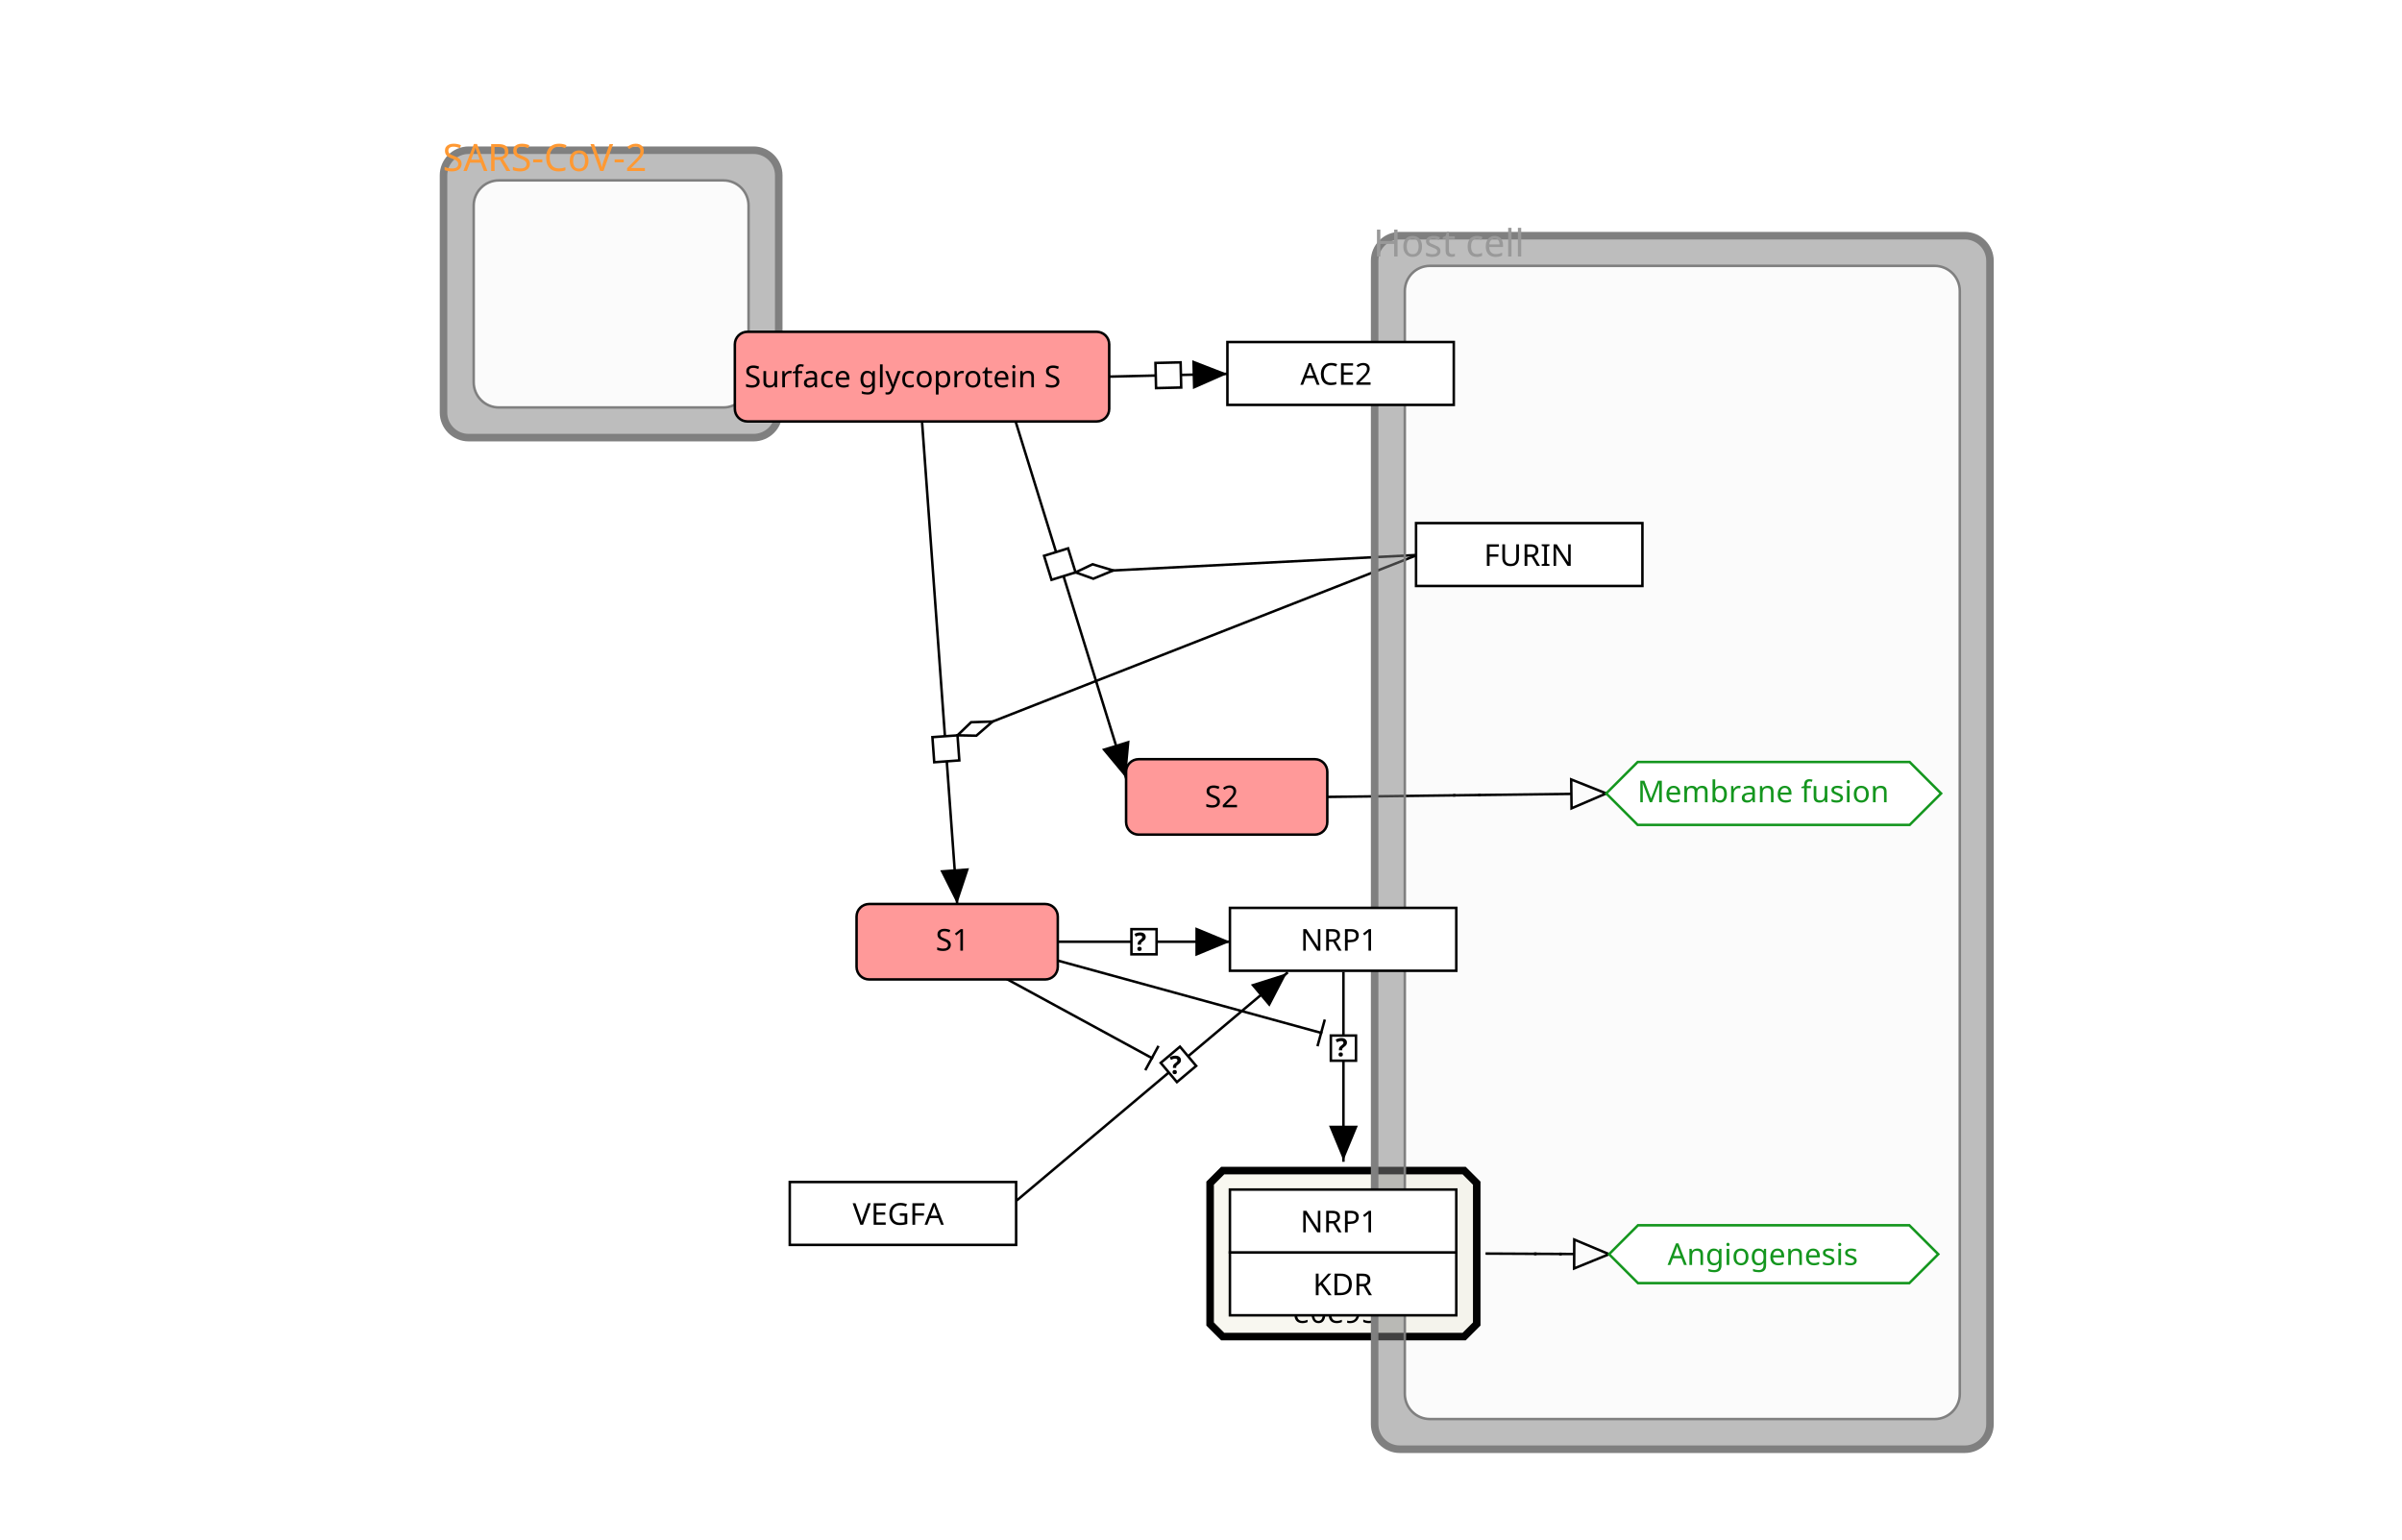
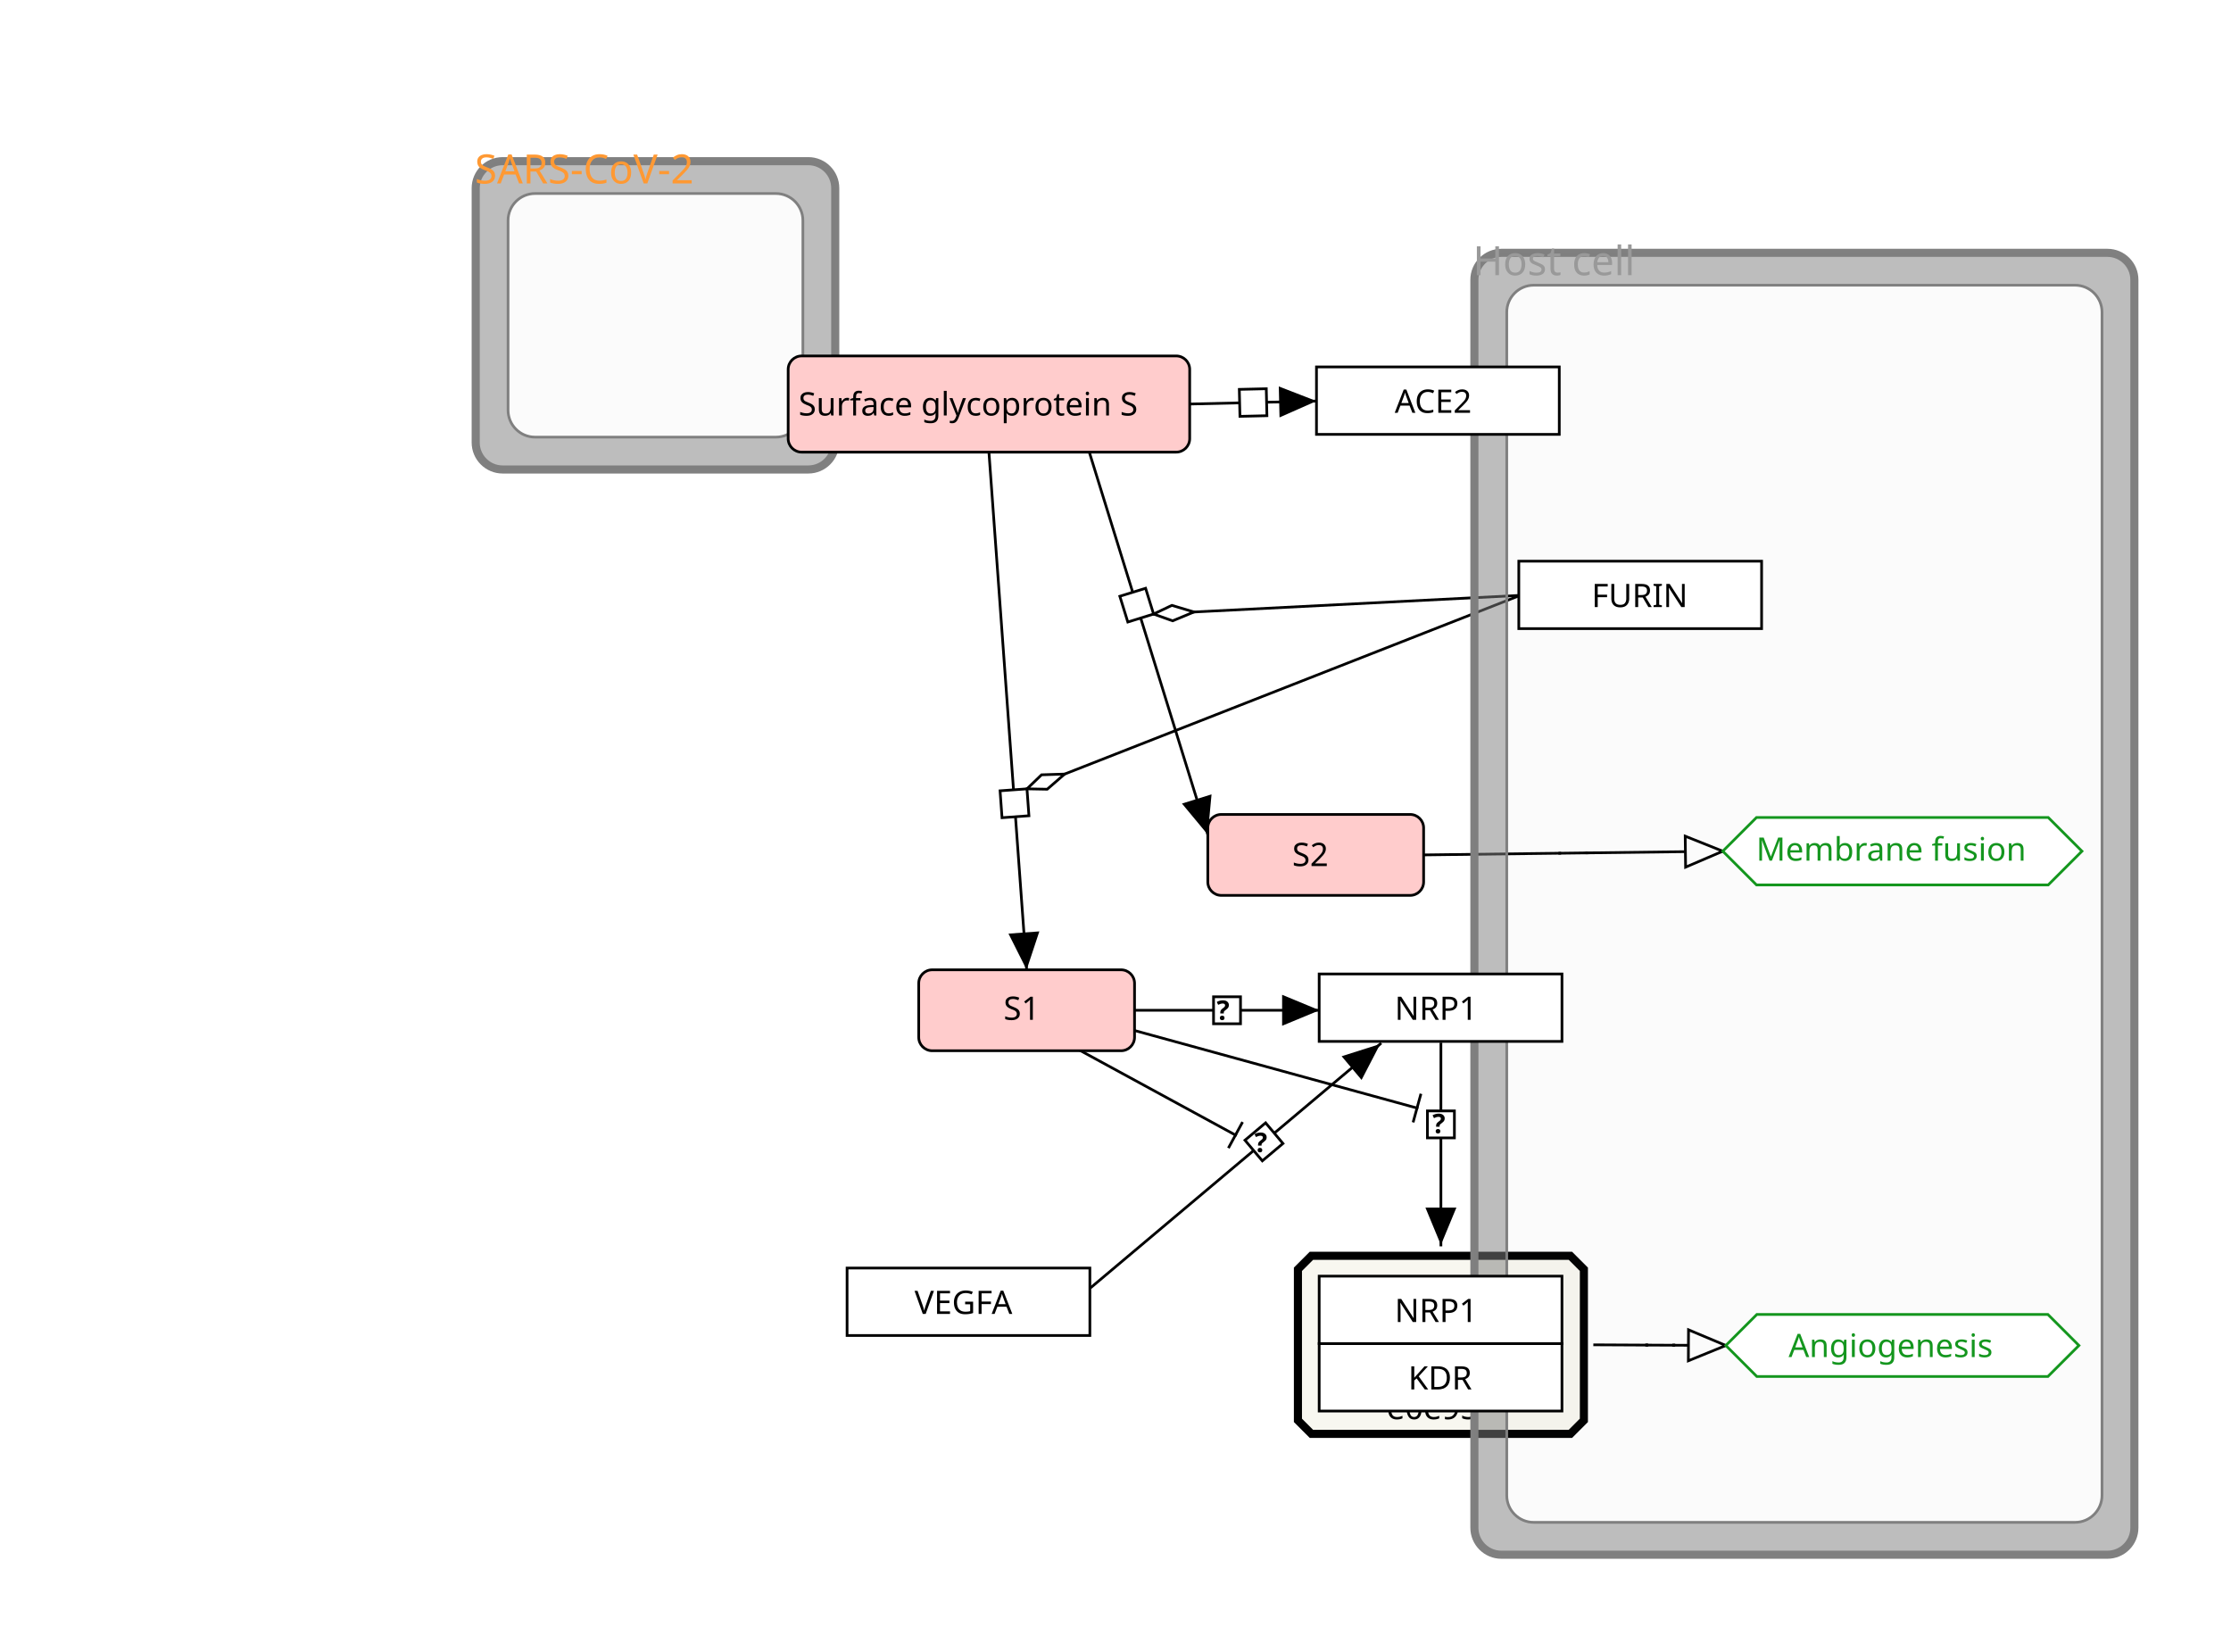
- <svg xmlns="http://www.w3.org/2000/svg" fill-opacity="1" color-rendering="auto" color-interpolation="auto" text-rendering="auto" stroke="black" stroke-linecap="square" stroke-miterlimit="10" shape-rendering="auto" stroke-opacity="1" fill="black" stroke-dasharray="none" font-weight="normal" stroke-width="1" viewBox="0 0 955 612" font-family="'Dialog'" font-style="normal" stroke-linejoin="miter" font-size="12px" stroke-dashoffset="0" image-rendering="auto">
+ <svg xmlns="http://www.w3.org/2000/svg" fill-opacity="1" color-rendering="auto" color-interpolation="auto" text-rendering="auto" stroke="black" stroke-linecap="square" stroke-miterlimit="10" shape-rendering="auto" stroke-opacity="1" fill="black" stroke-dasharray="none" font-weight="normal" stroke-width="1" viewBox="0 0 827 612" font-family="'Dialog'" font-style="normal" stroke-linejoin="miter" font-size="12px" stroke-dashoffset="0" image-rendering="auto">
  <defs id="genericDefs" />
  <g />
  <defs id="genericDefs" />
  <g>
    <g fill="white" text-rendering="geometricPrecision" color-interpolation="linearRGB" color-rendering="optimizeQuality" stroke="white" image-rendering="optimizeQuality">
-       <rect x="-1" width="957" height="614" y="-1" stroke="none" />
-       <path fill="none" d="M403.791 167.58 L419.882 219.521" stroke="black" />
-       <path fill="none" d="M422.841 229.073 L447.717 309.373" stroke="black" />
-       <path fill="black" d="M438.133 297.834 L447.717 309.373 L449.1 294.437 Z" stroke="none" />
-       <path fill="none" d="M563.477 220.673 L427.617 227.594" stroke="black" />
+       <rect x="-1" width="829" height="614" y="-1" stroke="none" />
+       <path fill="none" d="M591.125 498.457 L610.431 498.554" stroke="black" />
+       <path fill="none" d="M620.431 498.604 L639.737 498.7" stroke="black" />
+       <path d="M639.737 498.7 L625.851 504.371 L625.908 492.891 Z" stroke="none" />
+       <path fill="none" d="M639.737 498.7 L625.851 504.371 L625.908 492.891 Z" stroke="black" />
+       <path fill="none" d="M610.431 498.554 L610.431 498.554" stroke="black" />
+       <path fill="none" d="M620.431 498.604 L620.431 498.604" stroke="black" />
+       <line y2="498.554" fill="none" x1="620.431" x2="610.431" stroke="black" y1="498.604" />
+       <path fill="none" d="M420.558 374.457 L449.841 374.457" stroke="black" />
+       <path fill="none" d="M459.841 374.457 L489.125 374.457" stroke="black" />
+       <path fill="black" d="M475.267 380.198 L489.125 374.457 L475.267 368.717 Z" stroke="none" />
+       <rect x="449.841" width="10" height="10" y="369.457" stroke="none" />
+       <rect fill="none" x="449.841" width="10" height="10" y="369.457" stroke="black" />
+     </g>
+     <g font-size="10px" text-rendering="geometricPrecision" image-rendering="optimizeQuality" color-rendering="optimizeQuality" font-family="sans-serif" color-interpolation="linearRGB" font-weight="bold">
+       <text x="451" xml:space="preserve" y="378" stroke="none">?</text>
+       <path fill="none" d="M366.581 167.58 L375.698 292.747" />
+       <path fill="none" d="M376.425 302.721 L380.558 359.457" />
+       <path d="M373.826 346.053 L380.558 359.457 L385.276 345.219 Z" stroke="none" />
+       <path fill="none" d="M563.477 220.673 L380.685 292.384" />
+     </g>
+     <g fill="white" text-rendering="geometricPrecision" color-interpolation="linearRGB" color-rendering="optimizeQuality" stroke="white" image-rendering="optimizeQuality">
+       <path d="M380.685 292.384 L386.087 287.181 L394.649 286.906 L388.184 292.525 Z" stroke="none" />
+       <path fill="none" d="M380.685 292.384 L386.087 287.181 L394.649 286.906 L388.184 292.525 Z" stroke="black" />
+       <rect x="371.062" width="10" height="10" y="292.734" transform="translate(376.0616,297.7337) rotate(85.834) translate(-376.0616,-297.7337)" stroke="none" />
+       <rect x="371.062" y="292.734" transform="translate(376.0616,297.7337) rotate(85.834) translate(-376.0616,-297.7337)" fill="none" width="10" height="10" stroke="black" />
+     </g>
+     <g font-size="10px" text-rendering="geometricPrecision" image-rendering="optimizeQuality" color-rendering="optimizeQuality" font-family="sans-serif" color-interpolation="linearRGB" font-weight="bold">
+       <text x="376" xml:space="preserve" y="301" stroke="none" />
+     </g>
+     <g fill="rgb(248,247,240)" text-rendering="geometricPrecision" color-interpolation="linearRGB" color-rendering="optimizeQuality" stroke="rgb(248,247,240)" image-rendering="optimizeQuality">
+       <path d="M486.125 465.457 L582.125 465.457 L587.125 470.457 L587.125 526.457 L582.125 531.457 L486.125 531.457 L481.125 526.457 L481.125 470.457 Z" stroke="none" fill-rule="evenodd" />
+       <path fill="none" d="M486.125 465.457 L582.125 465.457 L587.125 470.457 L587.125 526.457 L582.125 531.457 L486.125 531.457 L481.125 526.457 L481.125 470.457 Z" stroke-width="3" fill-rule="evenodd" stroke="black" />
+       <text fill="black" x="514" xml:space="preserve" y="526" font-family="sans-serif" stroke="none">e0e95</text>
+       <path fill="none" d="M527.717 316.873 L578.165 316.247" stroke="black" />
+       <path fill="none" d="M588.165 316.123 L638.612 315.496" stroke="black" />
+       <path fill="white" d="M638.612 315.496 L624.827 321.408 L624.684 309.928 Z" stroke="none" />
+       <path fill="none" d="M638.612 315.496 L624.827 321.408 L624.684 309.928 Z" stroke="black" />
+       <line y2="316.247" fill="none" x1="588.165" x2="578.165" stroke="black" y1="316.123" />
+       <path fill="none" d="M441 149.754 L459.513 149.32" stroke="black" />
+       <path fill="none" d="M469.51 149.085 L488.022 148.651" stroke="black" />
+       <path fill="black" d="M474.303 154.715 L488.022 148.651 L474.034 143.237 Z" stroke="none" />
+       <rect x="459.511" y="144.202" transform="translate(464.5112,149.2025) rotate(-1.3431) translate(-464.5112,-149.2025)" fill="white" width="10" height="10" stroke="none" />
+       <rect x="459.511" y="144.202" transform="translate(464.5112,149.2025) rotate(-1.3431) translate(-464.5112,-149.2025)" fill="none" width="10" height="10" stroke="black" />
+     </g>
+     <g font-size="10px" text-rendering="geometricPrecision" image-rendering="optimizeQuality" color-rendering="optimizeQuality" font-family="sans-serif" color-interpolation="linearRGB" font-weight="bold">
+       <text x="464" xml:space="preserve" y="153" stroke="none" />
+       <path fill="none" d="M403.791 167.58 L419.882 219.521" />
+       <path fill="none" d="M422.841 229.073 L447.717 309.373" />
+       <path d="M438.133 297.834 L447.717 309.373 L449.1 294.437 Z" stroke="none" />
+       <path fill="none" d="M563.477 220.673 L427.617 227.594" />
+     </g>
+     <g fill="white" text-rendering="geometricPrecision" color-interpolation="linearRGB" color-rendering="optimizeQuality" stroke="white" image-rendering="optimizeQuality">
      <path d="M427.617 227.594 L434.391 224.375 L442.598 226.831 L434.683 230.107 Z" stroke="none" />
      <path fill="none" d="M427.617 227.594 L434.391 224.375 L442.598 226.831 L434.683 230.107 Z" stroke="black" />
      <path fill="none" d="M419.882 219.521 L419.882 219.521" stroke="black" />
      <path fill="none" d="M422.841 229.073 L422.841 229.073" stroke="black" />
      <rect x="416.361" width="10" height="10" y="219.297" transform="translate(421.3614,224.2972) rotate(72.7872) translate(-421.3614,-224.2972)" stroke="none" />
      <rect x="416.361" y="219.297" transform="translate(421.3614,224.2972) rotate(72.7872) translate(-421.3614,-224.2972)" fill="none" width="10" height="10" stroke="black" />
    </g>
    <g font-size="10px" text-rendering="geometricPrecision" image-rendering="optimizeQuality" color-rendering="optimizeQuality" font-family="sans-serif" color-interpolation="linearRGB" font-weight="bold">
      <text x="421" xml:space="preserve" y="228" stroke="none" />
-       <path fill="none" d="M527.717 316.873 L578.165 316.247" />
-       <path fill="none" d="M588.165 316.123 L638.612 315.496" />
-     </g>
-     <g fill="white" text-rendering="geometricPrecision" color-interpolation="linearRGB" color-rendering="optimizeQuality" stroke="white" image-rendering="optimizeQuality">
-       <path d="M638.612 315.496 L624.827 321.408 L624.684 309.928 Z" stroke="none" />
-       <path fill="none" d="M638.612 315.496 L624.827 321.408 L624.684 309.928 Z" stroke="black" />
-       <line y2="316.247" fill="none" x1="588.165" x2="578.165" stroke="black" y1="316.123" />
-       <path fill="rgb(248,247,240)" d="M486.125 465.457 L582.125 465.457 L587.125 470.457 L587.125 526.457 L582.125 531.457 L486.125 531.457 L481.125 526.457 L481.125 470.457 Z" fill-rule="evenodd" stroke="none" />
-       <path fill="none" d="M486.125 465.457 L582.125 465.457 L587.125 470.457 L587.125 526.457 L582.125 531.457 L486.125 531.457 L481.125 526.457 L481.125 470.457 Z" stroke-width="3" fill-rule="evenodd" stroke="black" />
-       <text fill="black" x="514" xml:space="preserve" y="526" font-family="sans-serif" stroke="none">e0e95</text>
-       <path fill="none" d="M591.125 498.457 L610.431 498.554" stroke="black" />
-       <path fill="none" d="M620.431 498.604 L639.737 498.7" stroke="black" />
-       <path d="M639.737 498.7 L625.851 504.371 L625.908 492.891 Z" stroke="none" />
-       <path fill="none" d="M639.737 498.7 L625.851 504.371 L625.908 492.891 Z" stroke="black" />
-       <path fill="none" d="M610.431 498.554 L610.431 498.554" stroke="black" />
-       <path fill="none" d="M620.431 498.604 L620.431 498.604" stroke="black" />
-       <line y2="498.554" fill="none" x1="620.431" x2="610.431" stroke="black" y1="498.604" />
-       <path fill="none" d="M366.581 167.58 L375.698 292.747" stroke="black" />
-       <path fill="none" d="M376.425 302.721 L380.558 359.457" stroke="black" />
-       <path fill="black" d="M373.826 346.053 L380.558 359.457 L385.276 345.219 Z" stroke="none" />
-       <path fill="none" d="M563.477 220.673 L380.685 292.384" stroke="black" />
-       <path d="M380.685 292.384 L386.087 287.181 L394.649 286.906 L388.184 292.525 Z" stroke="none" />
-       <path fill="none" d="M380.685 292.384 L386.087 287.181 L394.649 286.906 L388.184 292.525 Z" stroke="black" />
-       <rect x="371.062" width="10" height="10" y="292.734" transform="translate(376.0616,297.7337) rotate(85.834) translate(-376.0616,-297.7337)" stroke="none" />
-       <rect x="371.062" y="292.734" transform="translate(376.0616,297.7337) rotate(85.834) translate(-376.0616,-297.7337)" fill="none" width="10" height="10" stroke="black" />
-     </g>
-     <g font-size="10px" text-rendering="geometricPrecision" image-rendering="optimizeQuality" color-rendering="optimizeQuality" font-family="sans-serif" color-interpolation="linearRGB" font-weight="bold">
-       <text x="376" xml:space="preserve" y="301" stroke="none" />
      <path fill="none" d="M404.57 477.064 L464.709 426.446" />
      <path fill="none" d="M472.36 420.007 L511.625 386.957" />
      <path d="M504.719 400.273 L511.625 386.957 L497.326 391.49 Z" stroke="none" />
      <path fill="none" d="M400.558 389.457 L457.976 420.709" />
      <line y2="416.317" fill="none" x1="455.586" x2="460.366" y1="425.1" />
    </g>
    <g transform="translate(468.5345,423.2263) rotate(-40.0869) translate(-468.5345,-423.2263)" fill="white" text-rendering="geometricPrecision" color-rendering="optimizeQuality" image-rendering="optimizeQuality" color-interpolation="linearRGB" stroke="white">
      <rect x="463.534" width="10" height="10" y="418.226" stroke="none" />
      <rect fill="none" x="463.534" width="10" height="10" y="418.226" stroke="black" />
    </g>
    <g font-size="10px" text-rendering="geometricPrecision" image-rendering="optimizeQuality" color-rendering="optimizeQuality" font-family="sans-serif" color-interpolation="linearRGB" font-weight="bold">
      <text x="465" xml:space="preserve" y="427" stroke="none">?</text>
-       <path fill="none" d="M420.558 374.457 L449.841 374.457" />
-       <path fill="none" d="M459.841 374.457 L489.125 374.457" />
-       <path d="M475.267 380.198 L489.125 374.457 L475.267 368.717 Z" stroke="none" />
-     </g>
-     <g fill="white" text-rendering="geometricPrecision" color-interpolation="linearRGB" color-rendering="optimizeQuality" stroke="white" image-rendering="optimizeQuality">
-       <rect x="449.841" width="10" height="10" y="369.457" stroke="none" />
-       <rect fill="none" x="449.841" width="10" height="10" y="369.457" stroke="black" />
-     </g>
-     <g font-size="10px" text-rendering="geometricPrecision" image-rendering="optimizeQuality" color-rendering="optimizeQuality" font-family="sans-serif" color-interpolation="linearRGB" font-weight="bold">
-       <text x="451" xml:space="preserve" y="378" stroke="none">?</text>
-       <path fill="none" d="M441 149.754 L459.513 149.32" />
-       <path fill="none" d="M469.51 149.085 L488.022 148.651" />
-       <path d="M474.303 154.715 L488.022 148.651 L474.034 143.237 Z" stroke="none" />
-     </g>
-     <g transform="translate(464.5112,149.2025) rotate(-1.3431) translate(-464.5112,-149.2025)" fill="white" text-rendering="geometricPrecision" color-rendering="optimizeQuality" image-rendering="optimizeQuality" color-interpolation="linearRGB" stroke="white">
-       <rect x="459.511" width="10" height="10" y="144.202" stroke="none" />
-       <rect fill="none" x="459.511" width="10" height="10" y="144.202" stroke="black" />
-     </g>
-     <g font-size="10px" text-rendering="geometricPrecision" image-rendering="optimizeQuality" color-rendering="optimizeQuality" font-family="sans-serif" color-interpolation="linearRGB" font-weight="bold">
-       <text x="464" xml:space="preserve" y="153" stroke="none" />
      <path fill="none" d="M534.125 386.957 L534.125 411.757" />
      <path fill="none" d="M534.125 421.757 L534.125 461.457" />
      <path d="M528.385 447.599 L534.125 461.457 L539.865 447.599 Z" stroke="none" />
      <path fill="none" d="M420.558 381.957 L525.268 410.699" />
      <line y2="405.877" fill="none" x1="523.944" x2="526.591" y1="415.52" />
    </g>
    <g transform="translate(534.125,416.7575) rotate(90) translate(-534.125,-416.7575)" fill="white" text-rendering="geometricPrecision" color-rendering="optimizeQuality" image-rendering="optimizeQuality" color-interpolation="linearRGB" stroke="white">
      <rect x="529.125" width="10" height="10" y="411.757" stroke="none" />
      <rect fill="none" x="529.125" width="10" height="10" y="411.757" stroke="black" />
    </g>
    <g font-size="10px" text-rendering="geometricPrecision" image-rendering="optimizeQuality" color-rendering="optimizeQuality" font-family="sans-serif" color-interpolation="linearRGB" font-weight="bold">
      <text x="531" xml:space="preserve" y="420" stroke="none">?</text>
    </g>
    <g fill-opacity="0.031" fill="rgb(128,128,128)" text-rendering="geometricPrecision" color-rendering="optimizeQuality" image-rendering="optimizeQuality" stroke="rgb(128,128,128)" color-interpolation="linearRGB" stroke-opacity="0.031">
+       <rect x="546.535" y="93.713" width="244.648" rx="10" ry="10" height="482.54" stroke="none" />
+     </g>
+     <g fill="gray" text-rendering="geometricPrecision" color-rendering="optimizeQuality" image-rendering="optimizeQuality" stroke="gray" color-interpolation="linearRGB" stroke-width="3">
+       <rect x="546.535" y="93.713" fill="none" width="244.648" rx="10" ry="10" height="482.54" />
+       <rect x="558.535" y="105.713" fill="none" width="220.648" rx="10" ry="10" height="458.54" stroke-width="1" />
+     </g>
+     <g fill-opacity="0.498" fill="rgb(128,128,128)" text-rendering="geometricPrecision" color-rendering="optimizeQuality" image-rendering="optimizeQuality" stroke="rgb(128,128,128)" color-interpolation="linearRGB" stroke-opacity="0.498">
+       <path d="M769.183 105.713 C774.706 105.713 779.183 110.19 779.183 115.713 L779.183 554.253 C779.183 559.775 774.706 564.253 769.183 564.253 L568.535 564.253 C563.012 564.253 558.535 559.775 558.535 554.253 L558.535 115.713 C558.535 110.19 563.012 105.713 568.535 105.713 ZM556.535 93.713 C551.012 93.713 546.535 98.19 546.535 103.713 L546.535 566.253 C546.535 571.775 551.012 576.253 556.535 576.253 L781.183 576.253 C786.706 576.253 791.183 571.775 791.183 566.253 L791.183 103.713 C791.183 98.19 786.706 93.713 781.183 93.713 Z" stroke="none" />
+     </g>
+     <g font-size="15px" fill="rgb(153,153,153)" text-rendering="geometricPrecision" image-rendering="optimizeQuality" color-rendering="optimizeQuality" font-family="sans-serif" stroke="rgb(153,153,153)" color-interpolation="linearRGB">
+       <text x="546" xml:space="preserve" y="102" stroke="none">Host cell</text>
+     </g>
+     <g fill-opacity="0.031" fill="rgb(128,128,128)" text-rendering="geometricPrecision" color-rendering="optimizeQuality" image-rendering="optimizeQuality" stroke="rgb(128,128,128)" color-interpolation="linearRGB" stroke-opacity="0.031">
      <rect x="176.334" y="59.733" width="133.281" rx="10" ry="10" height="114.281" stroke="none" />
    </g>
    <g fill="gray" text-rendering="geometricPrecision" color-rendering="optimizeQuality" image-rendering="optimizeQuality" stroke="gray" color-interpolation="linearRGB" stroke-width="3">
      <rect x="176.334" y="59.733" fill="none" width="133.281" rx="10" ry="10" height="114.281" />
      <rect x="188.334" y="71.733" fill="none" width="109.281" rx="10" ry="10" height="90.281" stroke-width="1" />
    </g>
    <g fill-opacity="0.498" fill="rgb(128,128,128)" text-rendering="geometricPrecision" color-rendering="optimizeQuality" image-rendering="optimizeQuality" stroke="rgb(128,128,128)" color-interpolation="linearRGB" stroke-opacity="0.498">
      <path d="M287.615 71.733 C293.138 71.733 297.615 76.21 297.615 81.733 L297.615 152.014 C297.615 157.537 293.138 162.014 287.615 162.014 L198.334 162.014 C192.811 162.014 188.334 157.537 188.334 152.014 L188.334 81.733 C188.334 76.21 192.811 71.733 198.334 71.733 ZM186.334 59.733 C180.811 59.733 176.334 64.21 176.334 69.733 L176.334 164.014 C176.334 169.537 180.811 174.014 186.334 174.014 L299.615 174.014 C305.138 174.014 309.615 169.537 309.615 164.014 L309.615 69.733 C309.615 64.21 305.138 59.733 299.615 59.733 Z" stroke="none" />
    </g>
    <g font-size="15px" fill="rgb(255,153,51)" text-rendering="geometricPrecision" image-rendering="optimizeQuality" color-rendering="optimizeQuality" font-family="sans-serif" stroke="rgb(255,153,51)" color-interpolation="linearRGB">
      <text x="176" xml:space="preserve" y="68" stroke="none">SARS-CoV-2</text>
    </g>
-     <g fill-opacity="0.031" fill="rgb(128,128,128)" text-rendering="geometricPrecision" color-rendering="optimizeQuality" image-rendering="optimizeQuality" stroke="rgb(128,128,128)" color-interpolation="linearRGB" stroke-opacity="0.031">
-       <rect x="546.535" y="93.713" width="244.648" rx="10" ry="10" height="482.54" stroke="none" />
-     </g>
-     <g fill="gray" text-rendering="geometricPrecision" color-rendering="optimizeQuality" image-rendering="optimizeQuality" stroke="gray" color-interpolation="linearRGB" stroke-width="3">
-       <rect x="546.535" y="93.713" fill="none" width="244.648" rx="10" ry="10" height="482.54" />
-       <rect x="558.535" y="105.713" fill="none" width="220.648" rx="10" ry="10" height="458.54" stroke-width="1" />
-     </g>
-     <g fill-opacity="0.498" fill="rgb(128,128,128)" text-rendering="geometricPrecision" color-rendering="optimizeQuality" image-rendering="optimizeQuality" stroke="rgb(128,128,128)" color-interpolation="linearRGB" stroke-opacity="0.498">
-       <path d="M769.183 105.713 C774.706 105.713 779.183 110.19 779.183 115.713 L779.183 554.253 C779.183 559.775 774.706 564.253 769.183 564.253 L568.535 564.253 C563.012 564.253 558.535 559.775 558.535 554.253 L558.535 115.713 C558.535 110.19 563.012 105.713 568.535 105.713 ZM556.535 93.713 C551.012 93.713 546.535 98.19 546.535 103.713 L546.535 566.253 C546.535 571.775 551.012 576.253 556.535 576.253 L781.183 576.253 C786.706 576.253 791.183 571.775 791.183 566.253 L791.183 103.713 C791.183 98.19 786.706 93.713 781.183 93.713 Z" stroke="none" />
-     </g>
-     <g font-size="15px" fill="rgb(153,153,153)" text-rendering="geometricPrecision" image-rendering="optimizeQuality" color-rendering="optimizeQuality" font-family="sans-serif" stroke="rgb(153,153,153)" color-interpolation="linearRGB">
-       <text x="546" xml:space="preserve" y="102" stroke="none">Host cell</text>
-     </g>
    <g fill="white" text-rendering="geometricPrecision" color-interpolation="linearRGB" color-rendering="optimizeQuality" stroke="white" image-rendering="optimizeQuality">
-       <rect x="489" width="90" height="25" y="498" stroke="none" />
-       <rect fill="none" x="489" width="90" height="25" y="498" stroke="black" />
-       <text fill="black" x="522" xml:space="preserve" y="515" font-family="sans-serif" stroke="none">KDR</text>
-       <rect x="340.558" y="359.457" fill="rgb(255,153,153)" width="80" rx="5" ry="5" height="30" stroke="none" />
+       <rect x="314" width="90" height="25" y="470" stroke="none" />
+       <rect fill="none" x="314" width="90" height="25" y="470" stroke="black" />
+       <text fill="black" x="339" xml:space="preserve" y="487" font-family="sans-serif" stroke="none">VEGFA</text>
+       <rect x="563" width="90" height="25" y="208" stroke="none" />
+       <rect fill="none" x="563" width="90" height="25" y="208" stroke="black" />
+       <text fill="black" x="590" xml:space="preserve" y="225" font-family="sans-serif" stroke="none">FURIN</text>
+       <path d="M639.737 498.7 L651.237 487.2 L759.125 487.2 L770.625 498.7 L759.125 510.2 L651.237 510.2 Z" stroke="none" fill-rule="evenodd" />
+       <path fill="none" d="M639.737 498.7 L651.237 487.2 L759.125 487.2 L770.625 498.7 L759.125 510.2 L651.237 510.2 Z" fill-rule="evenodd" stroke="rgb(20,150,30)" />
+       <text fill="rgb(20,150,30)" x="663" xml:space="preserve" y="503" font-family="sans-serif" stroke="none">Angiogenesis</text>
+       <rect x="340.558" y="359.457" fill="rgb(255,204,204)" width="80" rx="5" ry="5" height="30" stroke="none" />
      <rect x="340.558" y="359.457" fill="none" width="80" rx="5" ry="5" height="30" stroke="black" />
      <text fill="black" x="372" xml:space="preserve" y="378" font-family="sans-serif" stroke="none">S1</text>
      <rect x="489" width="90" height="25" y="361" stroke="none" />
      <rect fill="none" x="489" width="90" height="25" y="361" stroke="black" />
      <text fill="black" x="517" xml:space="preserve" y="378" font-family="sans-serif" stroke="none">NRP1</text>
-       <rect x="292.163" y="131.928" fill="rgb(255,153,153)" width="148.838" rx="5" ry="5" height="35.653" stroke="none" />
+       <rect x="292.163" y="131.928" fill="rgb(255,204,204)" width="148.838" rx="5" ry="5" height="35.653" stroke="none" />
      <rect x="292.163" y="131.928" fill="none" width="148.838" rx="5" ry="5" height="35.653" stroke="black" />
      <text fill="black" x="296" xml:space="preserve" y="154" font-family="sans-serif" stroke="none">Surface glycoprotein S</text>
+       <rect x="489" width="90" height="25" y="498" stroke="none" />
+       <rect fill="none" x="489" width="90" height="25" y="498" stroke="black" />
+       <text fill="black" x="522" xml:space="preserve" y="515" font-family="sans-serif" stroke="none">KDR</text>
+       <rect x="447.717" y="301.873" fill="rgb(255,204,204)" width="80" rx="5" ry="5" height="30" stroke="none" />
+       <rect x="447.717" y="301.873" fill="none" width="80" rx="5" ry="5" height="30" stroke="black" />
+       <text fill="black" x="479" xml:space="preserve" y="321" font-family="sans-serif" stroke="none">S2</text>
+       <rect x="488" width="90" height="25" y="136" stroke="none" />
+       <rect fill="none" x="488" width="90" height="25" y="136" stroke="black" />
+       <text fill="black" x="517" xml:space="preserve" y="153" font-family="sans-serif" stroke="none">ACE2</text>
      <path d="M638.612 315.496 L651.112 302.996 L759.25 302.996 L771.75 315.496 L759.25 327.996 L651.112 327.996 Z" stroke="none" fill-rule="evenodd" />
      <path fill="none" d="M638.612 315.496 L651.112 302.996 L759.25 302.996 L771.75 315.496 L759.25 327.996 L651.112 327.996 Z" fill-rule="evenodd" stroke="rgb(20,150,30)" />
      <text fill="rgb(20,150,30)" x="651" xml:space="preserve" y="319" font-family="sans-serif" stroke="none">Membrane fusion</text>
-       <rect x="563" width="90" height="25" y="208" stroke="none" />
-       <rect fill="none" x="563" width="90" height="25" y="208" stroke="black" />
-       <text fill="black" x="590" xml:space="preserve" y="225" font-family="sans-serif" stroke="none">FURIN</text>
-       <rect x="447.717" y="301.873" fill="rgb(255,153,153)" width="80" rx="5" ry="5" height="30" stroke="none" />
-       <rect x="447.717" y="301.873" fill="none" width="80" rx="5" ry="5" height="30" stroke="black" />
-       <text fill="black" x="479" xml:space="preserve" y="321" font-family="sans-serif" stroke="none">S2</text>
-       <path d="M639.737 498.7 L651.237 487.2 L759.125 487.2 L770.625 498.7 L759.125 510.2 L651.237 510.2 Z" stroke="none" fill-rule="evenodd" />
-       <path fill="none" d="M639.737 498.7 L651.237 487.2 L759.125 487.2 L770.625 498.7 L759.125 510.2 L651.237 510.2 Z" fill-rule="evenodd" stroke="rgb(20,150,30)" />
-       <text fill="rgb(20,150,30)" x="663" xml:space="preserve" y="503" font-family="sans-serif" stroke="none">Angiogenesis</text>
-       <rect x="314" width="90" height="25" y="470" stroke="none" />
-       <rect fill="none" x="314" width="90" height="25" y="470" stroke="black" />
-       <text fill="black" x="339" xml:space="preserve" y="487" font-family="sans-serif" stroke="none">VEGFA</text>
-       <rect x="488" width="90" height="25" y="136" stroke="none" />
-       <rect fill="none" x="488" width="90" height="25" y="136" stroke="black" />
-       <text fill="black" x="517" xml:space="preserve" y="153" font-family="sans-serif" stroke="none">ACE2</text>
      <rect x="489" width="90" height="25" y="473" stroke="none" />
      <rect fill="none" x="489" width="90" height="25" y="473" stroke="black" />
      <text fill="black" x="517" xml:space="preserve" y="490" font-family="sans-serif" stroke="none">NRP1</text>
    </g>
  </g>
</svg>
